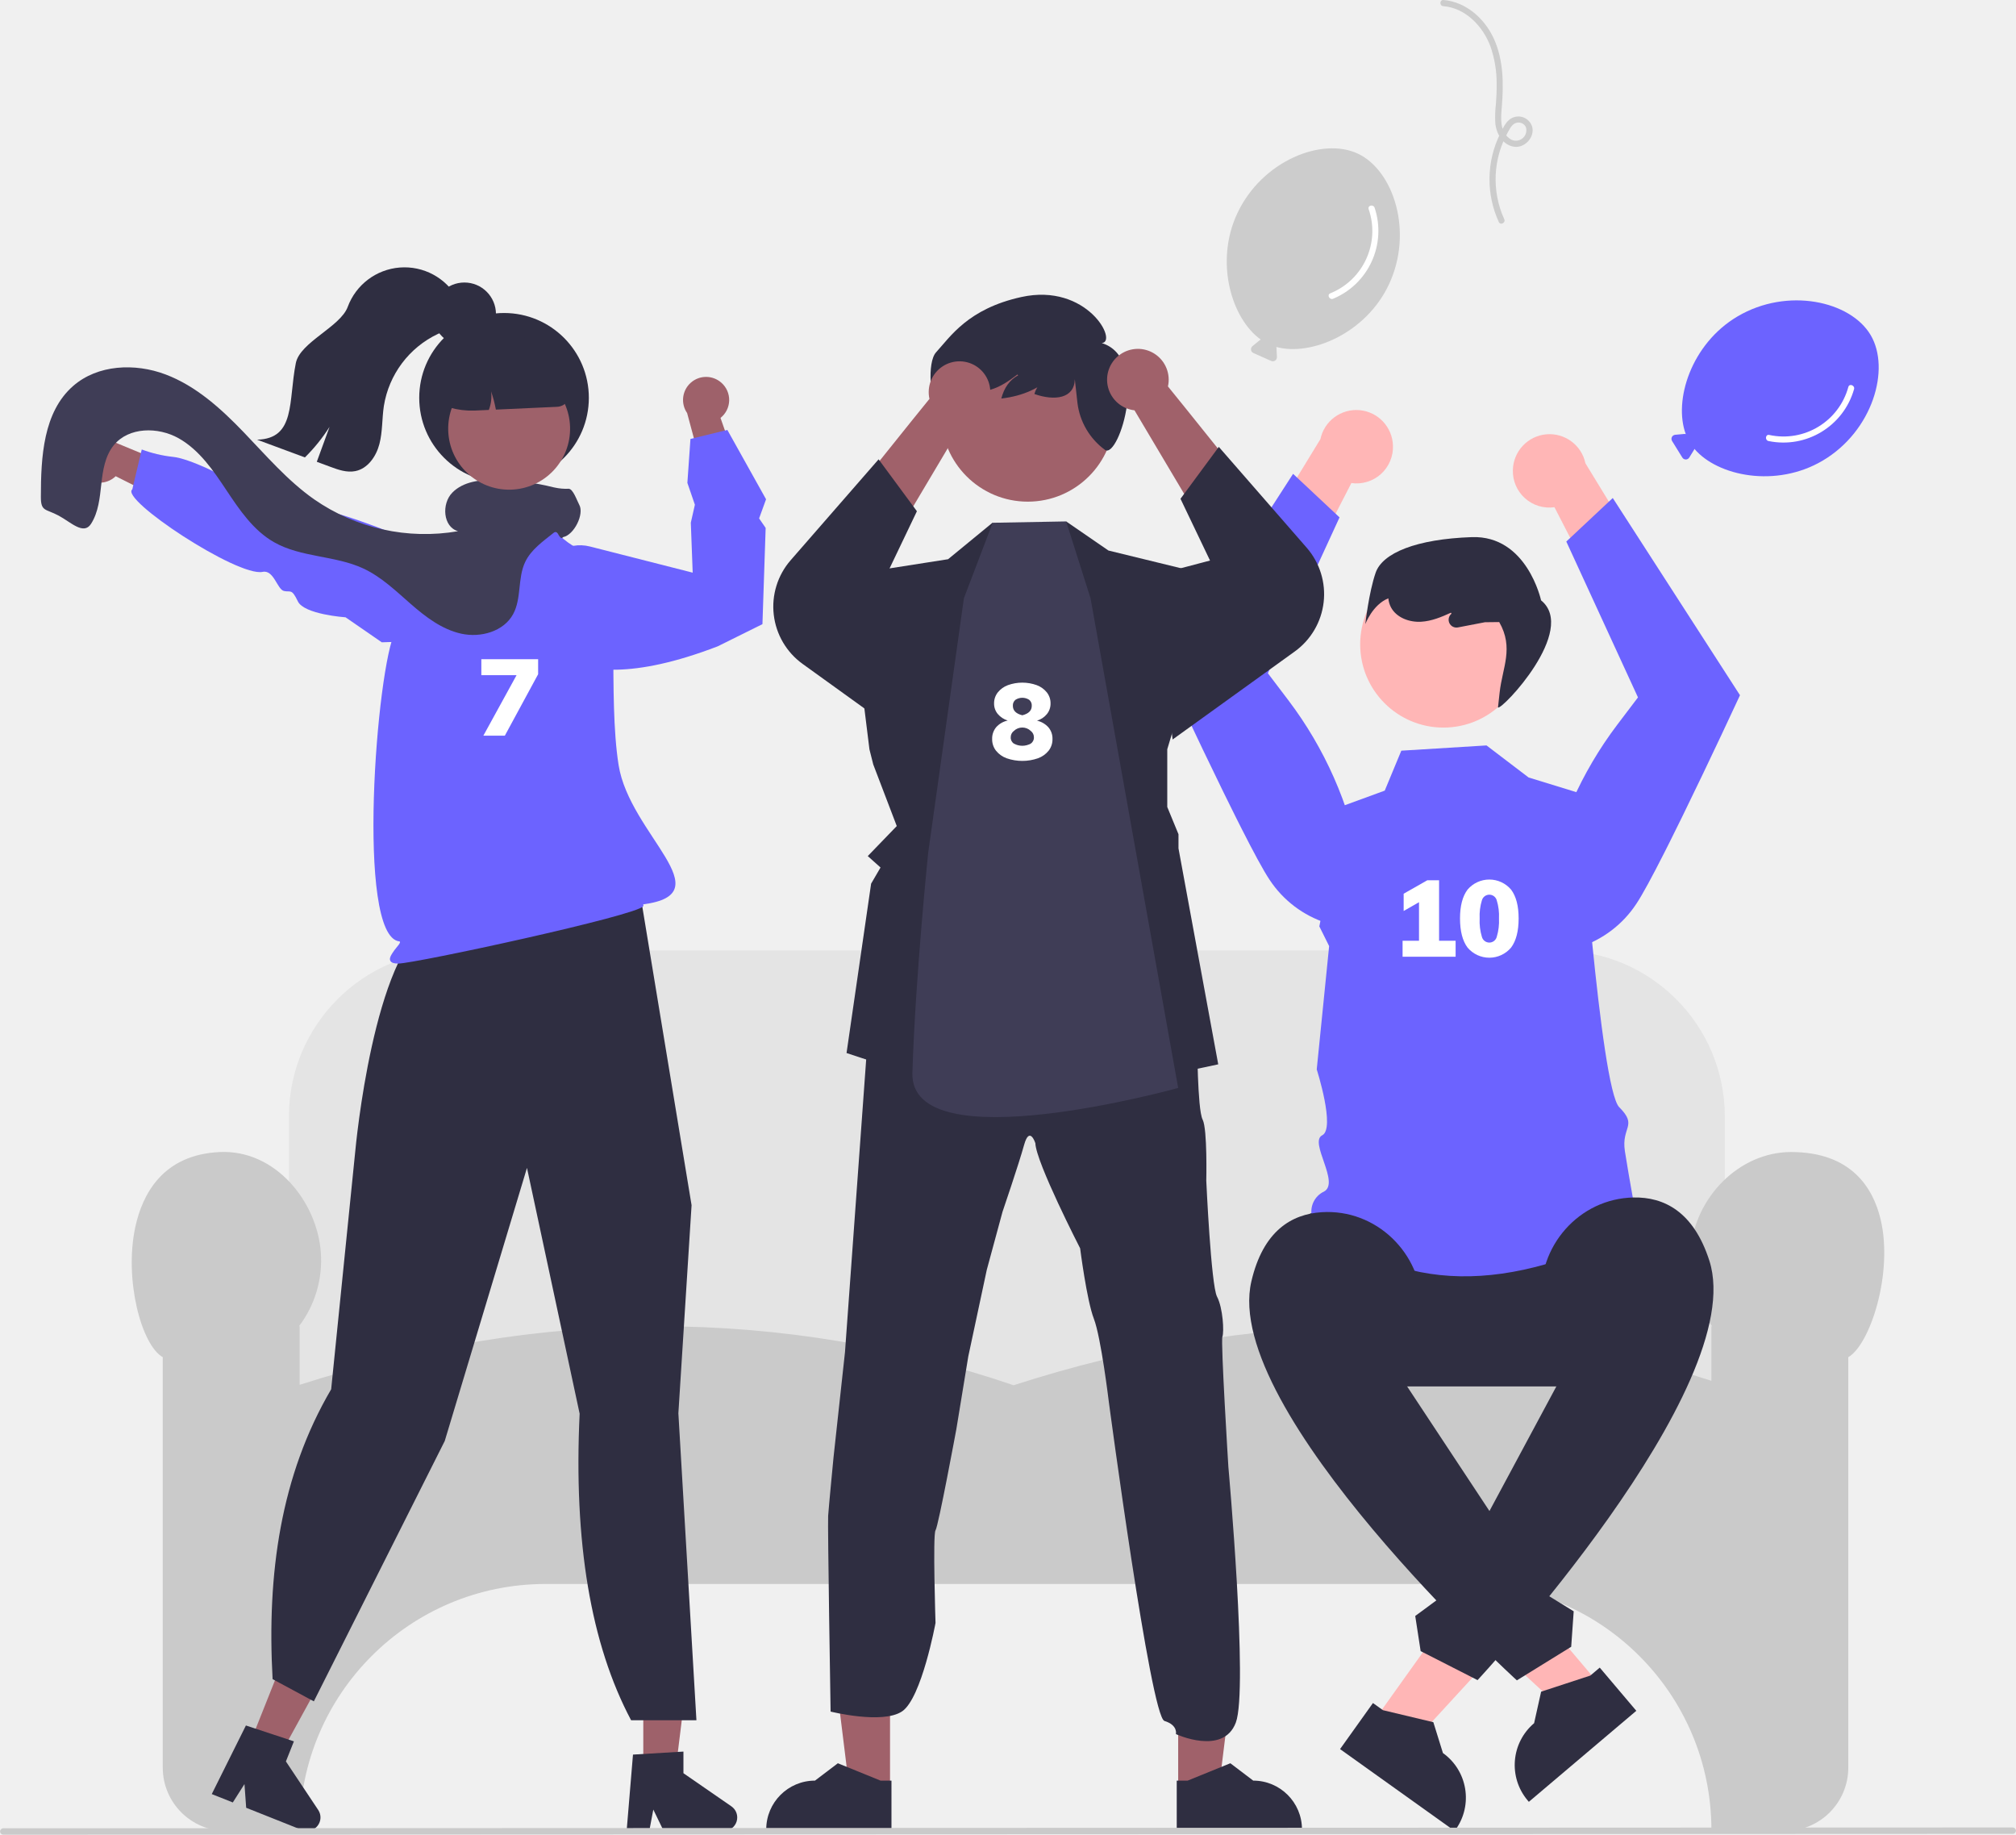
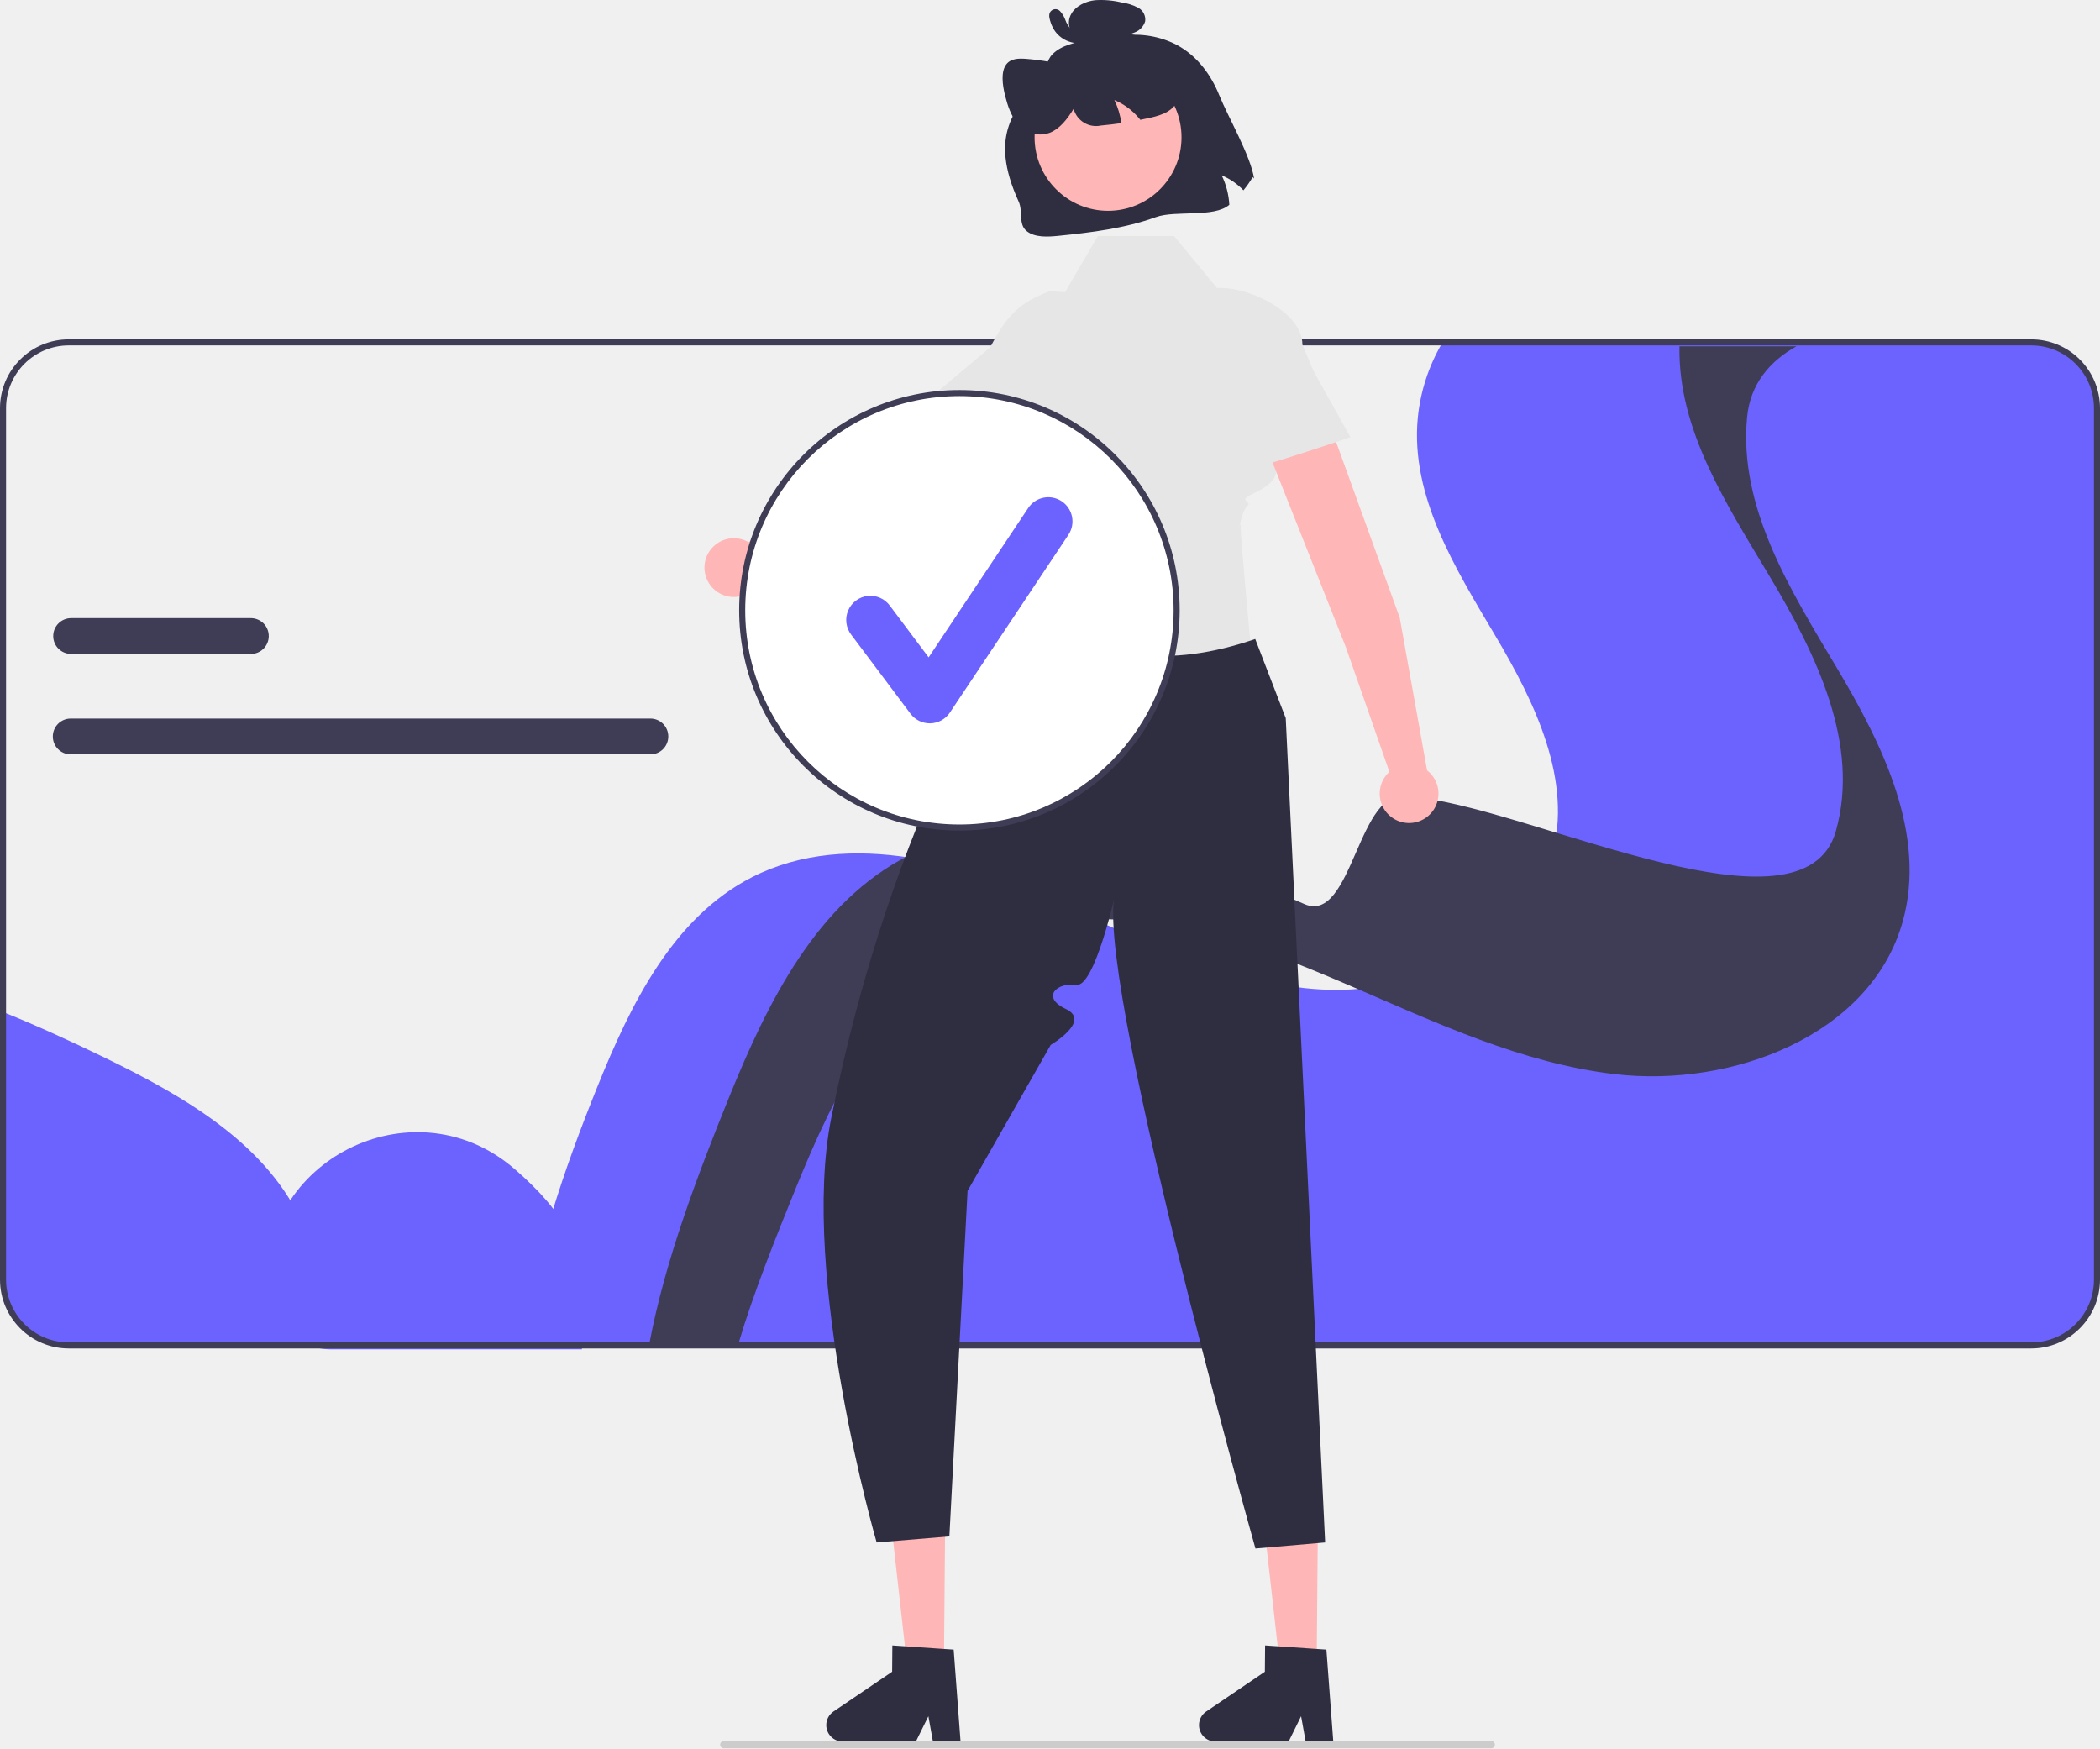
- <svg xmlns="http://www.w3.org/2000/svg" data-name="Layer 1" width="751.131" height="683.412" viewBox="0 0 751.131 683.412">
-   <path d="M874.578,687.361H323.579v-93.543h8.5v-69.626a61.944,61.944,0,0,1,61.874-61.874H805.204a61.944,61.944,0,0,1,61.874,61.874v69.626h7.5Z" transform="translate(-224.4343 -108.2938)" fill="#e4e4e4" />
-   <path d="M889.508,790.318h-27.429v-.5a91.604,91.604,0,0,0-91.5-91.5h-343a91.604,91.604,0,0,0-91.5,91.5v.5H308.649a23.597,23.597,0,0,1-23.571-23.571V613.836c-7.965-4.5-14.443-28.94-10.235-48.459,2.641-12.249,10.264-27.042,31.586-27.958,20.756-.893,36.161,18.593,37.538,37.351a40.454,40.454,0,0,1-8.148,27.548h.26v21.814c45.009-14.423,90.081-21.763,133.974-21.814a410.048,410.048,0,0,1,132.029,21.973c88.384-28.587,175.853-29.143,259.996-1.647V602.318h.26a40.454,40.454,0,0,1-8.148-27.548c1.509-20.574,18.339-37.329,37.516-37.351h.064c22.614,0,30.612,13.614,33.34,25.041,4.828,20.222-4.036,46.839-12.031,51.376V766.747A23.597,23.597,0,0,1,889.508,790.318Z" transform="translate(-224.4343 -108.2938)" fill="#cacaca" />
-   <polygon points="511.829 641.106 525.069 650.564 567.85 603.997 548.309 590.039 511.829 641.106" fill="#ffb6b6" />
-   <path d="M735.974,742.665,739.701,745.327l18.776,4.477,3.571,11.487.001.001a20.422,20.422,0,0,1,4.746,28.486l-.386.54-42.69-30.496Z" transform="translate(-224.4343 -108.2938)" fill="#2f2e41" />
-   <path d="M825.982,624.727H728.766a34.193,34.193,0,0,1,0-68.387H825.982a34.193,34.193,0,0,1,0,68.387Z" transform="translate(-224.4343 -108.2938)" fill="#2f2e41" />
-   <path d="M778.286,385.962l15.681,11.94,18.911,5.811s7.818,109.971,14.862,117.016.691,7.234,2.107,16.385,4.856,27.91,4.856,27.91c-47.55,25.17-88.543,25.846-121.471-3.608a8.202,8.202,0,0,1,4.475-9.257c6.128-3.252-5.649-18.429-.641-20.967s-2.036-24.552-2.036-24.552l4.621-45.93-3.651-7.342,8.91-44.925,15.46-5.646,6.176-14.879Z" transform="translate(-224.4343 -108.2938)" fill="#6c63ff" />
-   <path d="M788.109,283.29a13.593,13.593,0,0,0,15.497,13.939l22.099,42.955,12.312-21.876-22.873-37.437a13.667,13.667,0,0,0-27.035,2.419Z" transform="translate(-224.4343 -108.2938)" fill="#ffb6b6" />
-   <path d="M825.326,293.798l47.4,73.464-.156.338c-.179.387-10.913,23.569-21.313,44.802-1.602,3.27-3.195,6.493-4.741,9.581q-1.001,1.998-1.972,3.913c-4.368,8.612-8.185,15.73-10.463,19.111a40.122,40.122,0,0,1-21.261,16.128l-.219.056-.209-.087a20.361,20.361,0,0,1-12.117-22.398,144.22,144.22,0,0,1,26.761-60.504l7.684-10.129-26.704-58.057Z" transform="translate(-224.4343 -108.2938)" fill="#6c63ff" />
-   <path d="M743.433,274.29a13.593,13.593,0,0,1-15.497,13.939l-22.099,42.955L693.524,309.308l22.873-37.437a13.667,13.667,0,0,1,27.035,2.419Z" transform="translate(-224.4343 -108.2938)" fill="#ffb6b6" />
-   <path d="M706.216,284.798l-47.4,73.464.156.338c.179.387,10.913,23.569,21.313,44.802,1.602,3.27,3.195,6.493,4.741,9.581q1.001,1.998,1.972,3.913c4.368,8.612,8.185,15.73,10.463,19.111a40.122,40.122,0,0,0,21.261,16.128l.219.056.209-.087a20.361,20.361,0,0,0,12.117-22.398,144.22,144.22,0,0,0-26.761-60.504l-7.684-10.129,26.704-58.057Z" transform="translate(-224.4343 -108.2938)" fill="#6c63ff" />
-   <circle cx="537.799" cy="240.006" r="31.017" fill="#ffb6b6" />
-   <path d="M736.969,321.653c2.551-7.421,15.249-12.568,35.834-13.284,20.585-.716,25.806,23.543,25.806,23.543,13.742,11.148-14.674,40.993-16.049,39.918l.618-5.607c1.024-9.288,5.373-16.535-.158-26.214l-5.311.061-10.074,1.937a2.914,2.914,0,0,1-2.476-5.049l.092-.081-.229-.354c-3.549,1.628-7.206,3.138-11.085,3.366-4.365.257-9.137-1.481-11.227-5.321a8.941,8.941,0,0,1-1.003-3.402c-5.886,2.352-8.577,9.608-8.577,9.608S734.418,329.074,736.969,321.653Z" transform="translate(-224.4343 -108.2938)" fill="#2f2e41" />
-   <polygon points="596.305 627.912 583.887 638.426 537.423 595.534 555.749 580.016 596.305 627.912" fill="#ffb6b6" />
-   <path d="M834.098,745.56l-40.038,33.903-.429-.506a20.422,20.422,0,0,1,2.387-28.78l.001-.001,2.615-11.741,18.344-6.006,3.495-2.96Z" transform="translate(-224.4343 -108.2938)" fill="#2f2e41" />
-   <path d="M743.998,617.605l10.264-22.258c-.115-20.302-17.11-36.79-37.372-35.518-11.284.709-21.85,7.02-26.216,25.778-11.226,48.235,98.922,148.613,98.922,148.613L809.836,721.713l.933-13.214-11.335-6.986-.01-11.269-10.808-5.127Z" transform="translate(-224.4343 -108.2938)" fill="#2f2e41" />
-   <path d="M811.427,611.475l-12.686-18.654c-1.555-20.243,14.027-38.072,34.325-38.47,11.304-.222,22.354,5.2,28.247,23.535,15.154,47.149-86.367,156.244-86.367,156.244l-21.199-10.802L751.729,710.236l10.722-7.895-.917-11.232,10.35-5.998Z" transform="translate(-224.4343 -108.2938)" fill="#2f2e41" />
-   <path d="M766.774,458.717v5.96H747.014v-5.96h6.12V444.357l-5.72,3.28v-6.44l8.8-5h4.4v22.52Z" transform="translate(-224.4343 -108.2938)" fill="#fff" />
-   <path d="M771.233,461.277q-2.82-3.76-2.82-10.88,0-7,2.82-10.74a10.642,10.642,0,0,1,16.2,0q2.82,3.74,2.82,10.74,0,7.12-2.82,10.88a10.605,10.605,0,0,1-16.2,0Zm10.86-3.98a20.259,20.259,0,0,0,.84-6.9,19.59,19.59,0,0,0-.84-6.76,2.871,2.871,0,0,0-5.52,0,19.59,19.59,0,0,0-.84,6.76,20.259,20.259,0,0,0,.84,6.9,2.863,2.863,0,0,0,5.52,0Z" transform="translate(-224.4343 -108.2938)" fill="#fff" />
-   <polygon points="331.612 666.195 316.44 666.194 309.221 607.669 331.615 607.67 331.612 666.195" fill="#a0616a" />
-   <path d="M556.581,790.318l-46.659-.002v-.59a18.162,18.162,0,0,1,18.161-18.161h.001l8.523-6.466,15.902,6.467,4.073 0Z" transform="translate(-224.4343 -108.2938)" fill="#2f2e41" />
-   <polygon points="438.972 666.195 454.144 666.194 461.362 607.669 438.968 607.67 438.972 666.195" fill="#a0616a" />
-   <path d="M662.871,790.318l46.659-.002v-.59a18.162,18.162,0,0,0-18.161-18.161h-.001l-8.523-6.466L666.943,771.566l-4.073 0Z" transform="translate(-224.4343 -108.2938)" fill="#2f2e41" />
-   <path d="M532.988,672.956c.224-3.339,2.006-21.808,2.006-21.808l4.268-39.167L546.783,508.159l.491-6.796,39.401-7.564,26.929-12.91,32.008,10.232,24.923,9.346s.043,4.001.235,8.834c.256,6.327.704,14.083,1.771,16.1,1.782,3.564,1.334,22.693,1.334,22.693s1.771,38.921,4.001,43.189,2.678,13.155,2.006,14.937,2.23,48.524,2.23,48.524,7.448,82.716,2.775,95.188-22.332,4.302-22.332,4.302.854-3.329-4.268-4.897-20.72-118.855-20.72-118.855-2.902-24.048-5.569-30.941-5.121-26.257-5.121-26.257S610.403,541.234,610.19,534.106c0,0-2.155-6.668-4.193.672s-8.045,24.923-8.045,24.923L592.095,581.296,585.203,613.56,580.743,640.724s-6.679,36.051-7.746,37.609,0,34.494,0,34.494-5.164,28.049-12.462,32.947-26.632.078-26.632.078S532.764,676.295,532.988,672.956Z" transform="translate(-224.4343 -108.2938)" fill="#2f2e41" />
-   <polygon points="325.363 284.766 334.122 307.702 323.314 318.887 328.073 323.144 324.563 329.164 315.408 392.25 365.596 408.796 382.496 390.376 395.822 408.796 453.895 396.461 439.086 316.012 439.086 310.753 434.904 300.598 434.904 279.099 454.108 215.104 412.989 205.068 397.231 194.226 392.131 209.474 370.419 206.116 369.853 194.662 353.241 208.305 331.092 211.774 314.342 215.104 312.208 219.741 316.475 218.813 323.944 279.145 325.363 284.766" fill="#2f2e41" />
-   <path d="M583.57,331.133l10.718-28.111,27.377-.501,9.085,28.613,32.653,182.409s-100.035,27.858-99.021-5.629c1.067-35.208,5.881-81.977,5.881-81.977Z" transform="translate(-224.4343 -108.2938)" fill="#3f3d56" />
-   <circle cx="382.93" cy="154.614" r="32.251" fill="#a0616a" />
-   <path d="M573.212,239.512c5.251-5.715,11.818-16.176,31.71-20.568,24.579-5.428,36.194,16.776,29.996,17.14,18.125,5.489,6.482,42.997,1.286,39.851a1.527,1.527,0,0,1-.128-.1,25.531,25.531,0,0,1-10.198-17.42l-.986-8.876c-.141,7.222-7.522,8.177-15.063,5.517a9.461,9.461,0,0,1,6.684-6.581c-4.613,4.255-10.617,7.299-19.004,8.269,1.03-3.985,3.08-6.918,6.291-8.657l-.298-.292c-3.073,2.339-6.275,4.586-9.97,5.645-4.157,1.191-9.138.547-11.986-2.707a8.842,8.842,0,0,1-1.704-3.066c.616,5.719-3.22,12.248-6.2,11.127C571.162,258.313,569.717,243.317,573.212,239.512Z" transform="translate(-224.4343 -108.2938)" fill="#2f2e41" />
-   <path d="M647.128,261.13,676.459,310.475l21.679-10.239s-37.355-46.656-38.545-47.998a11.478,11.478,0,1,0-12.464,8.892Z" transform="translate(-224.4343 -108.2938)" fill="#a0616a" />
-   <path d="M661.329,383.755l45.52-32.792a26.308,26.308,0,0,0,4.453-38.633l-32.76-37.579-14.272,19.339,11,23-21.299,5.616Z" transform="translate(-224.4343 -108.2938)" fill="#2f2e41" />
-   <path d="M583.201,265.768l-29.331,49.345-21.679-10.239s37.355-46.656,38.545-47.998a11.478,11.478,0,1,1,12.464,8.892Z" transform="translate(-224.4343 -108.2938)" fill="#a0616a" />
-   <path d="M569,388.393,523.48,355.601a26.308,26.308,0,0,1-4.453-38.633L551.787,279.389l14.272,19.339-11,23,21.299,5.616Z" transform="translate(-224.4343 -108.2938)" fill="#2f2e41" />
-   <path d="M615.054,379.212a6.44,6.44,0,0,1,1.52,4.36,6.864,6.864,0,0,1-1.44,4.36,9.039,9.039,0,0,1-3.98,2.82,17.771,17.771,0,0,1-11.64,0,9.036,9.036,0,0,1-3.98-2.82,6.864,6.864,0,0,1-1.44-4.36,6.567,6.567,0,0,1,1.52-4.42,7.936,7.936,0,0,1,4.28-2.46,7.974,7.974,0,0,1-3.72-2.46,5.963,5.963,0,0,1-1.36-3.9,6.485,6.485,0,0,1,1.38-4.12,8.726,8.726,0,0,1,3.76-2.7,15.866,15.866,0,0,1,10.76,0,8.729,8.729,0,0,1,3.76,2.7,6.485,6.485,0,0,1,1.38,4.12,6.125,6.125,0,0,1-1.38,3.98,7.483,7.483,0,0,1-3.66,2.42A8.199,8.199,0,0,1,615.054,379.212Zm-6.6,6.08a2.616,2.616,0,0,0,1.2-2.32,2.921,2.921,0,0,0-1.16-2.4,4.54,4.54,0,0,0-6.32,0,2.919,2.919,0,0,0-1.16,2.4,2.616,2.616,0,0,0,1.2,2.32,6.482,6.482,0,0,0,6.24,0Zm-5.66-16.34a2.65,2.65,0,0,0-.98,2.26q0,2.64,3.52,3.52,3.519-.879,3.52-3.52a2.651,2.651,0,0,0-.98-2.26,4.728,4.728,0,0,0-5.08,0Z" transform="translate(-224.4343 -108.2938)" fill="#fff" />
-   <path d="M254.515,284.343a8.539,8.539,0,0,0,13.024,1.339l27.114,13.622-1.847-15.66-25.465-10.535a8.585,8.585,0,0,0-12.826,11.234Z" transform="translate(-224.4343 -108.2938)" fill="#9e616a" />
-   <path d="M366.685,347.55l-13.5-9.311s-15.46-1.048-17.785-5.963-2.717-3.262-5.196-3.85-3.758-7.985-7.913-7.113c-9.348,1.963-53.312-27.087-48.567-30.717l3.527-14.872a47.888,47.888,0,0,0,11.567,2.743c5.979.545,20.068,7.377,22.154,9.618s5.783,1.372,10.741,2.547,6.692,9.15,14.914,7.028c11.569-2.986,71.503,25.442,77.987,28.095,7.116,2.912,12.086,11.593,12.086,11.593l-1.959,8.262Z" transform="translate(-224.4343 -108.2938)" fill="#6c63ff" />
-   <polygon points="239.681 661.637 251.447 661.637 257.046 616.254 239.68 616.254 239.681 661.637" fill="#9e616a" />
-   <path d="M460.275,761.872l18.798-1.122v8.054L496.944,781.147a5.031,5.031,0,0,1-2.859,9.171H471.706l-3.857-7.966-1.506,7.966h-8.438Z" transform="translate(-224.4343 -108.2938)" fill="#2f2e41" />
-   <polygon points="92.211 651.641 103.143 655.993 125.13 615.898 108.996 609.476 92.211 651.641" fill="#9e616a" />
-   <path d="M316.058,751.028l17.88,5.91-2.979,7.483,12.04,18.077a5.031,5.031,0,0,1-6.048,7.463l-20.793-8.277-.638-8.828L311.175,779.7l-7.84-3.121Z" transform="translate(-224.4343 -108.2938)" fill="#2f2e41" />
-   <path d="M440.398,634.886l-19.62-91.562L390.139,645.057l-48.514,96.469-.257.512-15.367-8.274c-2.169-39.171,2.982-75.877,21.822-107.974l8.921-88.099c.273-3.01,6.928-73.681,27.999-86.213l6.171-14.071,61.375-15.158.223.252a46.921,46.921,0,0,1,11.243,23.566L482.095,557.169l.01.062L477.188,634.737l6.726,114.346-24.338,0Q436.991,706.587,440.398,634.886Z" transform="translate(-224.4343 -108.2938)" fill="#2f2e41" />
-   <path d="M493.233,250.878a8.539,8.539,0,0,1-.347,13.088L502.908,292.607l-15.292-3.846-7.173-26.608a8.585,8.585,0,0,1,12.79-11.275Z" transform="translate(-224.4343 -108.2938)" fill="#9e616a" />
-   <path d="M372.823,467.217c-1.653,0-2.592-.324-2.955-1.019-.533-1.02.392-2.353,1.464-3.897.748-1.076,2.931-3.214,1.857-3.346-16.281-1.988-8.466-102.369-1.41-115.638,1.434-2.696-.083-6.832,1.531-11.407,4.41-12.495,10.43-16.335,22.422-23.984q1.46-.932,3.041-1.946c1.363-.876,1.287-3.781,1.207-6.857-.089-3.419-.182-6.954,1.493-9.164l.109-.144.176-.041c4.051-.936,17.675-2.675,25.744.013l.111.038.083.083c1.917,1.917,2.091,5.629,2.26,9.219.138,2.948.269,5.731,1.354,6.94,8.29,9.241,17.692,9.061,17.788,9.059l.466-.014.046.463c5.812,11.063,1.261,52.148,5.301,77.669,4.104,25.928,39.157,47.999,9.143,51.918a.65.65,0,0,1,.02.674C462.261,449.225,379.053,467.217,372.823,467.217Zm90.397-21.51Z" transform="translate(-224.4343 -108.2938)" fill="#6c63ff" />
-   <path d="M508.509,340.786l-16.659,8.263c-32.102,12.331-48.879,9.328-57.308,4.64-8.994-5.002-10.553-12.671-10.614-12.995l-.005-.156,2.055-16.278a14.705,14.705,0,0,1,18.215-12.408l38.327,9.754-.699-18.605,1.516-6.699-2.796-8.143,1.146-16.354,13.748-3.365,14.421,25.83-2.591,7.129,2.441,3.549-.005.165Z" transform="translate(-224.4343 -108.2938)" fill="#6c63ff" />
-   <path d="M424.934,353.838v5.6l-12.4,22.88h-8l12.36-22.52H403.774v-5.96Z" transform="translate(-224.4343 -108.2938)" fill="#fff" />
-   <path d="M974.375,791.399l-748.75.307a1.191,1.191,0,0,1,0-2.381l748.75-.307a1.191,1.191,0,0,1,0,2.381Z" transform="translate(-224.4343 -108.2938)" fill="#cacaca" />
-   <path d="M741.917,214.269c9.211-19.584,1.757-42.478-11.552-48.738s-35.697,2.598-44.908,22.183c-8.526,18.128-2.175,39.36,8.757,47.095a1.503,1.503,0,0,0-.506.262l-2.627,2.163a1.522,1.522,0,0,0,.35,2.565l6.625,2.944a1.522,1.522,0,0,0,2.138-1.46l-.155-3.399a1.506,1.506,0,0,0-.065-.348C712.916,241.092,733.373,232.436,741.917,214.269Z" transform="translate(-224.4343 -108.2938)" fill="#ccc" />
-   <path d="M734.373,186.181a25.037,25.037,0,0,1-14.302,31.376c-1.355.564-.273,2.575,1.073,2.015a27.376,27.376,0,0,0,15.457-33.89C736.141,184.299,733.909,184.788,734.373,186.181Z" transform="translate(-224.4343 -108.2938)" fill="#fff" />
-   <path d="M903.524,279.89c18.638-11,25.366-34.118,17.89-46.784s-30.966-17.949-49.604-6.948c-17.252,10.182-23.956,31.305-19.275,43.852a1.503,1.503,0,0,0-.566-.069l-3.389.309a1.522,1.522,0,0,0-1.155,2.317l3.818,6.163a1.522,1.522,0,0,0,2.589-.003l1.786-2.897a1.506,1.506,0,0,0,.142-.325C864.454,285.732,886.235,290.095,903.524,279.89Z" transform="translate(-224.4343 -108.2938)" fill="#6c63ff" />
-   <path d="M913.1,252.429A25.037,25.037,0,0,1,883.617,270.309c-1.438-.297-1.676,1.974-.247,2.269a27.376,27.376,0,0,0,31.853-19.308C915.621,251.869,913.502,251.017,913.1,252.429Z" transform="translate(-224.4343 -108.2938)" fill="#fff" />
-   <path d="M784.89,189.939a35.915,35.915,0,0,1,1.48-32.616c.8-1.39,1.597-3.072,3.351-3.339a2.976,2.976,0,0,1,3.268,1.754,3.9,3.9,0,0,1-6.445,3.889c-3.326-2.679-2.903-7.395-2.584-11.191.729-8.649.717-17.729-2.962-25.779-3.405-7.448-10.354-13.678-18.748-14.358-1.469-.119-1.552,2.163-.09,2.281,8.325.675,14.839,7.533,17.606,15.04a41.895,41.895,0,0,1,2.299,14.054c.026,2.454-.087,4.908-.276,7.355a40.593,40.593,0,0,0-.224,7.189c.391,3.914,2.759,8.11,6.99,8.735,3.948.583,7.804-3.546,6.736-7.471a5.358,5.358,0,0,0-8.577-2.543c-1.482,1.238-2.446,3.364-3.292,5.063a38.2,38.2,0,0,0-.546,33.011c.626,1.33,2.639.254,2.015-1.073Z" transform="translate(-224.4343 -108.2938)" fill="#ccc" />
-   <path d="M440.271,296.354c-.86-1.57-2.34-6.06-4-6a19.799,19.799,0,0,1-5.06-.43c-.18-.03-.36-.07-.53-.11a94.476,94.476,0,0,0-21.43-2.8c-5.83-.08-12.23.62-16.3,4.79-4.07,4.17-3.47,12.77,2.14,14.36a72.329,72.329,0,0,1-53.64-11.89c-9.93-6.98-17.89-16.33-26.31-25.07-8.42-8.75-17.7-17.16-29.05-21.44-11.36-4.29-25.25-3.69-34.4,4.3-11.16,9.74-12.02,26.5-12.03,41.31-.01,5.54,1.72,4.37,6.61,6.98,4.54,2.42,9.31,7.4,12.08,3.07,2.77-4.33,3.26-9.68,3.83-14.79.56-5.11,1.39-10.49,4.63-14.48,5.57-6.86,16.54-6.93,24.23-2.58,7.69,4.35,12.86,11.96,17.75,19.32,4.89,7.35,10.05,14.98,17.73,19.36,10.09,5.75,22.76,4.9,33.29,9.8,6.69,3.12,12.1,8.35,17.65,13.2,5.56,4.85,11.65,9.52,18.86,11.09,7.2,1.58,15.75-.8,19.29-7.27,3.19-5.85,1.63-13.34,4.47-19.38,2.19-4.66,6.66-7.75,10.69-10.97,1.66-1.33,2.09,3.25,3.5,1.63C438.341,307.544,442.161,299.804,440.271,296.354Z" transform="translate(-224.4343 -108.2938)" fill="#3f3d56" />
-   <circle cx="187.797" cy="148.188" r="31.598" fill="#2f2e41" />
-   <circle cx="414.132" cy="267.99" r="22.708" transform="translate(-231.8582 -96.45725) rotate(-1.62294)" fill="#9e616a" />
-   <path d="M414.352,233.358l-9.205.261a21.91,21.91,0,0,0-21.264,22.496l.006.204.168.105a29.052,29.052,0,0,0,16.906,4.81l.517-.015,5.086-.23a14.052,14.052,0,0,0,.832-6.929,46.742,46.742,0,0,1,1.794,6.808l22.822-1.039a5.097,5.097,0,0,0,4.843-5.214A21.91,21.91,0,0,0,414.352,233.358Z" transform="translate(-224.4343 -108.2938)" fill="#2f2e41" />
-   <path d="M396.008,227.66c-2.078,2.562-5.414,3.63-8.411,5.017a35.969,35.969,0,0,0-20.144,26.859c-.706,4.705-.459,9.547-1.655,14.148-1.188,4.601-4.323,9.17-8.982,10.095-3.152.631-6.363-.502-9.376-1.626q-2.486-.918-4.972-1.844,2.382-6.506,4.755-13.012a65.232,65.232,0,0,1-9.181,11.38q-8.91-3.302-17.835-6.604c14.476-.355,11.608-14.336,14.447-28.526,1.56-7.797,16.568-13.472,19.331-20.927a22.557,22.557,0,0,1,40.84-3.213C397.83,220.507,398.047,225.131,396.008,227.66Z" transform="translate(-224.4343 -108.2938)" fill="#2f2e41" />
-   <circle cx="173.021" cy="116.998" r="11.766" fill="#2f2e41" />
+ <svg xmlns="http://www.w3.org/2000/svg" data-name="Layer 1" width="693" height="576.898" viewBox="0 0 693 576.898">
+   <path d="M426.43,605.523H923.81a21.689,21.689,0,0,0,21.69-21.69v-287.62a21.349,21.349,0,0,0-.76-5.69,21.683,21.683,0,0,0-20.93-16H729.54a60.38,60.38,0,0,0-8.18,25.01c-2.41,25.69,12.32,49.44,25.5,71.63,13.18,22.19,25.75,47.99,18.77,72.84-4.72,16.76-17.51,28.89-33.38,36.16a93.665,93.665,0,0,1-48.59,7.4,152.118,152.118,0,0,1-29.26-6.68c-12.47-4.05-24.65-9.3-36.81-14.61-.01,0-.01,0-.02-.01-.21-.09-.43-.19-.64-.28-9.41-4.11-18.81-8.23-28.35-11.86a173.139,173.139,0,0,0-34.62-9.54c-17.99-2.82-36.13-1.8-52.18,6.36-26.16,13.29-40.18,42.01-51.15,69.23C439.55,547.693,429.62,576.133,426.43,605.523Z" transform="translate(-253.5 -161.5508)" fill="#6c63ff" />
+   <path d="M254.5,495.493v88.34a21.689,21.689,0,0,0,21.69,21.69h82.68c1.43-13.33.23-26.61-5.02-39-11.44-27.02-39.12-43-65.51-55.83C277.25,505.303,265.97,500.103,254.5,495.493Z" transform="translate(-253.5 -161.5508)" fill="#6c63ff" />
+   <path d="M341.147,585.123v0a21.69,21.69,0,0,0,21.69,21.69h82.68c1.43-13.33.23-26.61-5.02-39-2.69-6.353-8.972-13.39-17.159-20.498C391.22,519.427,341.147,542.587,341.147,585.123Z" transform="translate(-253.5 -161.5508)" fill="#6c63ff" />
+   <path d="M253.5,583.832V296.213a22.716,22.716,0,0,1,22.69-22.69H923.81A22.716,22.716,0,0,1,946.5,296.213V583.832a22.716,22.716,0,0,1-22.69,22.69H276.19A22.716,22.716,0,0,1,253.5,583.832Zm22.69-308.31A20.713,20.713,0,0,0,255.5,296.213V583.832a20.713,20.713,0,0,0,20.69,20.69H923.81A20.713,20.713,0,0,0,944.5,583.832V296.213a20.713,20.713,0,0,0-20.69-20.69Z" transform="translate(-253.5 -161.5508)" fill="#3f3d56" />
+   <path d="M467.81,604.813h29.41c5.03-16.936,12.29-34.889,18.92-51.249,12.72-31.368,28.97-64.466,59.3-79.782,12.95-6.54,27.07-9.094,41.49-8.955,19.92.189,40.4,5.536,59.15,12.623,7.67,2.892,15.27,6.073,22.84,9.323,28.52,12.255,56.73,25.603,87.4,29.211,38.81,4.562,84.44-12.802,95.04-50.203,8.09-28.635-6.48-58.363-21.76-83.937-15.28-25.574-32.36-52.936-29.57-82.545.01-.099.02-.209.04-.308,1.05-10.635,7.4-18.278,16.27-23.178H807.72c-.51,27.621,15.47,52.002,29.85,76.074,15.28,25.564,29.85,55.302,21.76,83.937-10.6,37.391-98.373-6.439-137.183-11.011-10.96-1.282,6.45,3.28-4,0-16.39-5.139-18.207,41.992-34.157,35.074-9.93-4.314-19.87-8.597-29.94-12.404-4.17-1.58-8.43-3.061-12.74-4.433-.01,0-.01,0-.02-.01-28.94-9.164-60.59-12.732-87.33.517-.18.089-.37.179-.55.268-30.33,15.306-46.58,48.404-59.3,79.772C483.6,549.529,472.99,577.46,467.81,604.813Z" transform="translate(-253.5 -161.5508)" fill="#3f3d56" />
+   <path d="M468.13,398.661H276.838a5.91,5.91,0,1,0,0,11.82H468.13a5.91,5.91,0,1,0,0-11.82Z" transform="translate(-253.5 -161.5508)" fill="#3f3d56" />
+   <path d="M336.281,365.523H276.971a5.91,5.91,0,1,0,0,11.82h59.31a5.91,5.91,0,0,0,0-11.82Z" transform="translate(-253.5 -161.5508)" fill="#3f3d56" />
+   <polygon points="311.498 549.925 299.374 549.823 294.008 501.972 311.9 502.123 311.498 549.925" fill="#ffb6b6" />
+   <path d="M526.165,730.754a5.427,5.427,0,0,0,5.374,5.468l24.104.201,4.22-8.553,1.55,8.597,9.095.082-2.297-30.662-3.164-.211-12.906-.89-4.164-.279-.073,8.675-19.362,13.133A5.418,5.418,0,0,0,526.165,730.754Z" transform="translate(-253.5 -161.5508)" fill="#2f2e41" />
+   <polygon points="434.498 549.925 422.374 549.823 417.008 501.972 434.9 502.123 434.498 549.925" fill="#ffb6b6" />
+   <path d="M649.165,730.754a5.427,5.427,0,0,0,5.374,5.468l24.104.201,4.22-8.553,1.55,8.597,9.095.082-2.297-30.662-3.164-.211-12.906-.89-4.164-.279-.073,8.675-19.362,13.133A5.418,5.418,0,0,0,649.165,730.754Z" transform="translate(-253.5 -161.5508)" fill="#2f2e41" />
+   <path d="M550.042,328.271l54.563-41.991a11.113,11.113,0,0,0,2.089-15.451l0,0a11.113,11.113,0,0,0-16.02-1.863l-55.34,45.356-34.788,26.143a9.698,9.698,0,1,0,4.238,11.702Z" transform="translate(-253.5 -161.5508)" fill="#ffb6b6" />
+   <path d="M594.513,337.924l-2.405,53.714,81.686,9.884c-6.428-21.584-16.968-51.562-12.138-66.583Z" transform="translate(-253.5 -161.5508)" fill="#a0616a" />
+   <path d="M640.946,239.451H615.784l-10.806,18.491L599.829,257.658c-10.035,3.865-14.035,7.865-19.573,18.522v0l-19.462,16.343,15,18c10.361-1.697,14.096-9.74,10.806-24.51,0,0-11.346,19.773,4.998,29.501,0,0-2.915,18.328,0,18.131s9.629-3.927,2.915-.197-5.564,3.891-5.345,5.1c3.626,19.975,6.626,34.975,6.626,34.975l71,7s-4.091-42.938-3.869-45.379-1.27,3.527.223-2.441,3.73-3.73,1.492-5.968,15.385-4.166,8.507-14.921l23-6-12.856-30.555c0-10.317-16.57-18.68-26.887-18.68h-1.322Z" transform="translate(-253.5 -161.5508)" fill="#e6e6e6" />
+   <path d="M667.723,372.409c-27.777,9.555-52.784,7.457-73.928-10.887,0,0-5.951,22-11.975,19s-3.047,5.395-4.702,8.472c-1.757,3.268.283,8.78-5.52,10.654s-3.623,7.381-5.502,11.435c-13.146,28.365-28.159,68.515-38.301,119.439-10.422,52.329,15,140,15,140l24-2,6-114,27.443-48.186s13.482-7.85,5.02-11.832-2.793-8.917,3.372-7.949,13.165-31.033,13.165-31.033c-8.791,22.092,46,217,46,217l23-2-13-272Z" transform="translate(-253.5 -161.5508)" fill="#2f2e41" />
+   <path d="M655.879,193.029c2.728,6.793,10.423,20.153,11.465,27.44l-.469-.461a32.901,32.901,0,0,1-3.041,4.348,21.133,21.133,0,0,0-7.176-4.934,25.297,25.297,0,0,1,2.52,9.707c-5.01,4.362-17.803,1.73-24.195,4.055-10.287,3.732-21.208,5.061-31.991,6.164-3.827.394-8.112.633-10.794-1.628s-1.085-6.45-2.528-9.618c-10.279-22.565-.793-30.706,7.267-40.937,1.774-2.252,1.766-5.612,3.924-7.76,2.994-2.978,7.584-3.894,11.816-4.627a6.413,6.413,0,0,1-5.633-2.788,5.785,5.785,0,0,1,.077-6.038c1.513-2.509,4.659-3.968,7.693-4.333a29.211,29.211,0,0,1,8.903.765,15.93,15.93,0,0,1,5.391,1.723,4.412,4.412,0,0,1,2.297,4.472,5.715,5.715,0,0,1-3.38,3.643,14.96,14.96,0,0,1-3.821,1.046,29.972,29.972,0,0,1,17.581,3.077C648.566,179.961,653.142,186.239,655.879,193.029Z" transform="translate(-253.5 -161.5508)" fill="#2f2e41" />
+   <circle cx="365.655" cy="45.32" r="24.244" fill="#ffb6b6" />
+   <path d="M642.484,193.872c-1.406,4.248-5.423,5.617-9.136,6.471-1.171.273-2.349.527-3.537.753-.439-.548-.905-1.086-1.392-1.594a21.133,21.133,0,0,0-7.176-4.934,24.905,24.905,0,0,1,2.306,7.612q-3.367.488-6.771.798a7.655,7.655,0,0,1-8.991-5.516c-2.066,3.379-4.509,6.56-7.85,7.902a9.5,9.5,0,0,1-10.807-3.233c-2.001-2.441-3.115-5.72-3.916-8.885-.948-3.762-1.475-8.096.387-10.483,1.491-1.932,4.064-1.967,6.437-1.795a76.606,76.606,0,0,1,15.468,2.804l.427.96c-.867-5.21,1.014-10.223,4.494-12.005,2.348-1.192,5.172-.992,7.916-.75a36.078,36.078,0,0,1,10.337,1.999,19.857,19.857,0,0,1,9.369,7.483C642.486,185.158,643.696,190.203,642.484,193.872Z" transform="translate(-253.5 -161.5508)" fill="#2f2e41" />
+   <path d="M607.922,171.212c.239-.071-.381.02-.166.026a1.975,1.975,0,0,1-.317-.044c-.018-.004-.259-.081-.099-.024a1.946,1.946,0,0,1-.925-.604,8.063,8.063,0,0,1-1.322-2.352,8.447,8.447,0,0,0-1.817-3.03,2.079,2.079,0,0,0-3.317.506c-.472,1.044-.041,2.331.296,3.357a10.423,10.423,0,0,0,1.532,2.97,9.532,9.532,0,0,0,4.381,3.214,9.97,9.97,0,0,0,6.267.179,1.514,1.514,0,0,0,.06-2.771l-3.425-1.402a1.5,1.5,0,1,0-1.208,2.746l3.425,1.402.06-2.771a5.966,5.966,0,0,1-1.311.224,5.023,5.023,0,0,1-1.42-.06,6.227,6.227,0,0,1-1.314-.32,8.568,8.568,0,0,1-.8-.339q-.142-.069-.282-.143c.007.004-.392-.229-.217-.119a8.459,8.459,0,0,1-1.242-.967,3.415,3.415,0,0,1-.372-.414,7.94,7.94,0,0,1-.542-.751,7.792,7.792,0,0,1-.796-1.763,7.899,7.899,0,0,1-.22-.792,3.251,3.251,0,0,0-.08-.436c-.127-.341.024.199-.122.347l-.631.465a.824.824,0,0,1-.706-.113q-.112-.158.049.052a4.896,4.896,0,0,1,.343.517,14.161,14.161,0,0,1,.613,1.3,14.26,14.26,0,0,0,1.421,2.684,4.83,4.83,0,0,0,5.29,2.023,1.512,1.512,0,0,0,.854-1.942A1.531,1.531,0,0,0,607.922,171.212Z" transform="translate(-253.5 -161.5508)" fill="#2f2e41" />
+   <circle cx="316.609" cy="201.382" r="71.685" fill="#fff" />
+   <path d="M570.109,435.618a72.685,72.685,0,1,1,72.685-72.686A72.768,72.768,0,0,1,570.109,435.618Zm0-143.37a70.685,70.685,0,1,0,70.685,70.685A70.765,70.765,0,0,0,570.109,292.247Z" transform="translate(-253.5 -161.5508)" fill="#3f3d56" />
+   <path d="M560.33,400.241a7.972,7.972,0,0,1-6.379-3.19l-19.557-26.076a7.974,7.974,0,1,1,12.758-9.568l12.795,17.058,32.862-49.292a7.974,7.974,0,1,1,13.27,8.846L566.965,396.69a7.977,7.977,0,0,1-6.414,3.548C560.478,400.24,560.404,400.241,560.33,400.241Z" transform="translate(-253.5 -161.5508)" fill="#6c63ff" />
+   <path d="M491.148,737.259a1.186,1.186,0,0,0,1.19,1.19h253.29a1.19,1.19,0,1,0,0-2.38h-253.29A1.187,1.187,0,0,0,491.148,737.259Z" transform="translate(-253.5 -161.5508)" fill="#ccc" />
+   <path d="M715.411,365.384l-23.433-64.74a11.113,11.113,0,0,0-14.086-6.684l0,0a11.113,11.113,0,0,0-6.641,14.697l26.403,66.502,14.34,41.086a9.698,9.698,0,1,0,12.437-.483Z" transform="translate(-253.5 -161.5508)" fill="#ffb6b6" />
+   <path d="M680.147,271.813l19,34s-43.787,14.992-43.894,12.496,2.176-37.134,2.176-37.134Z" transform="translate(-253.5 -161.5508)" fill="#e6e6e6" />
</svg>
